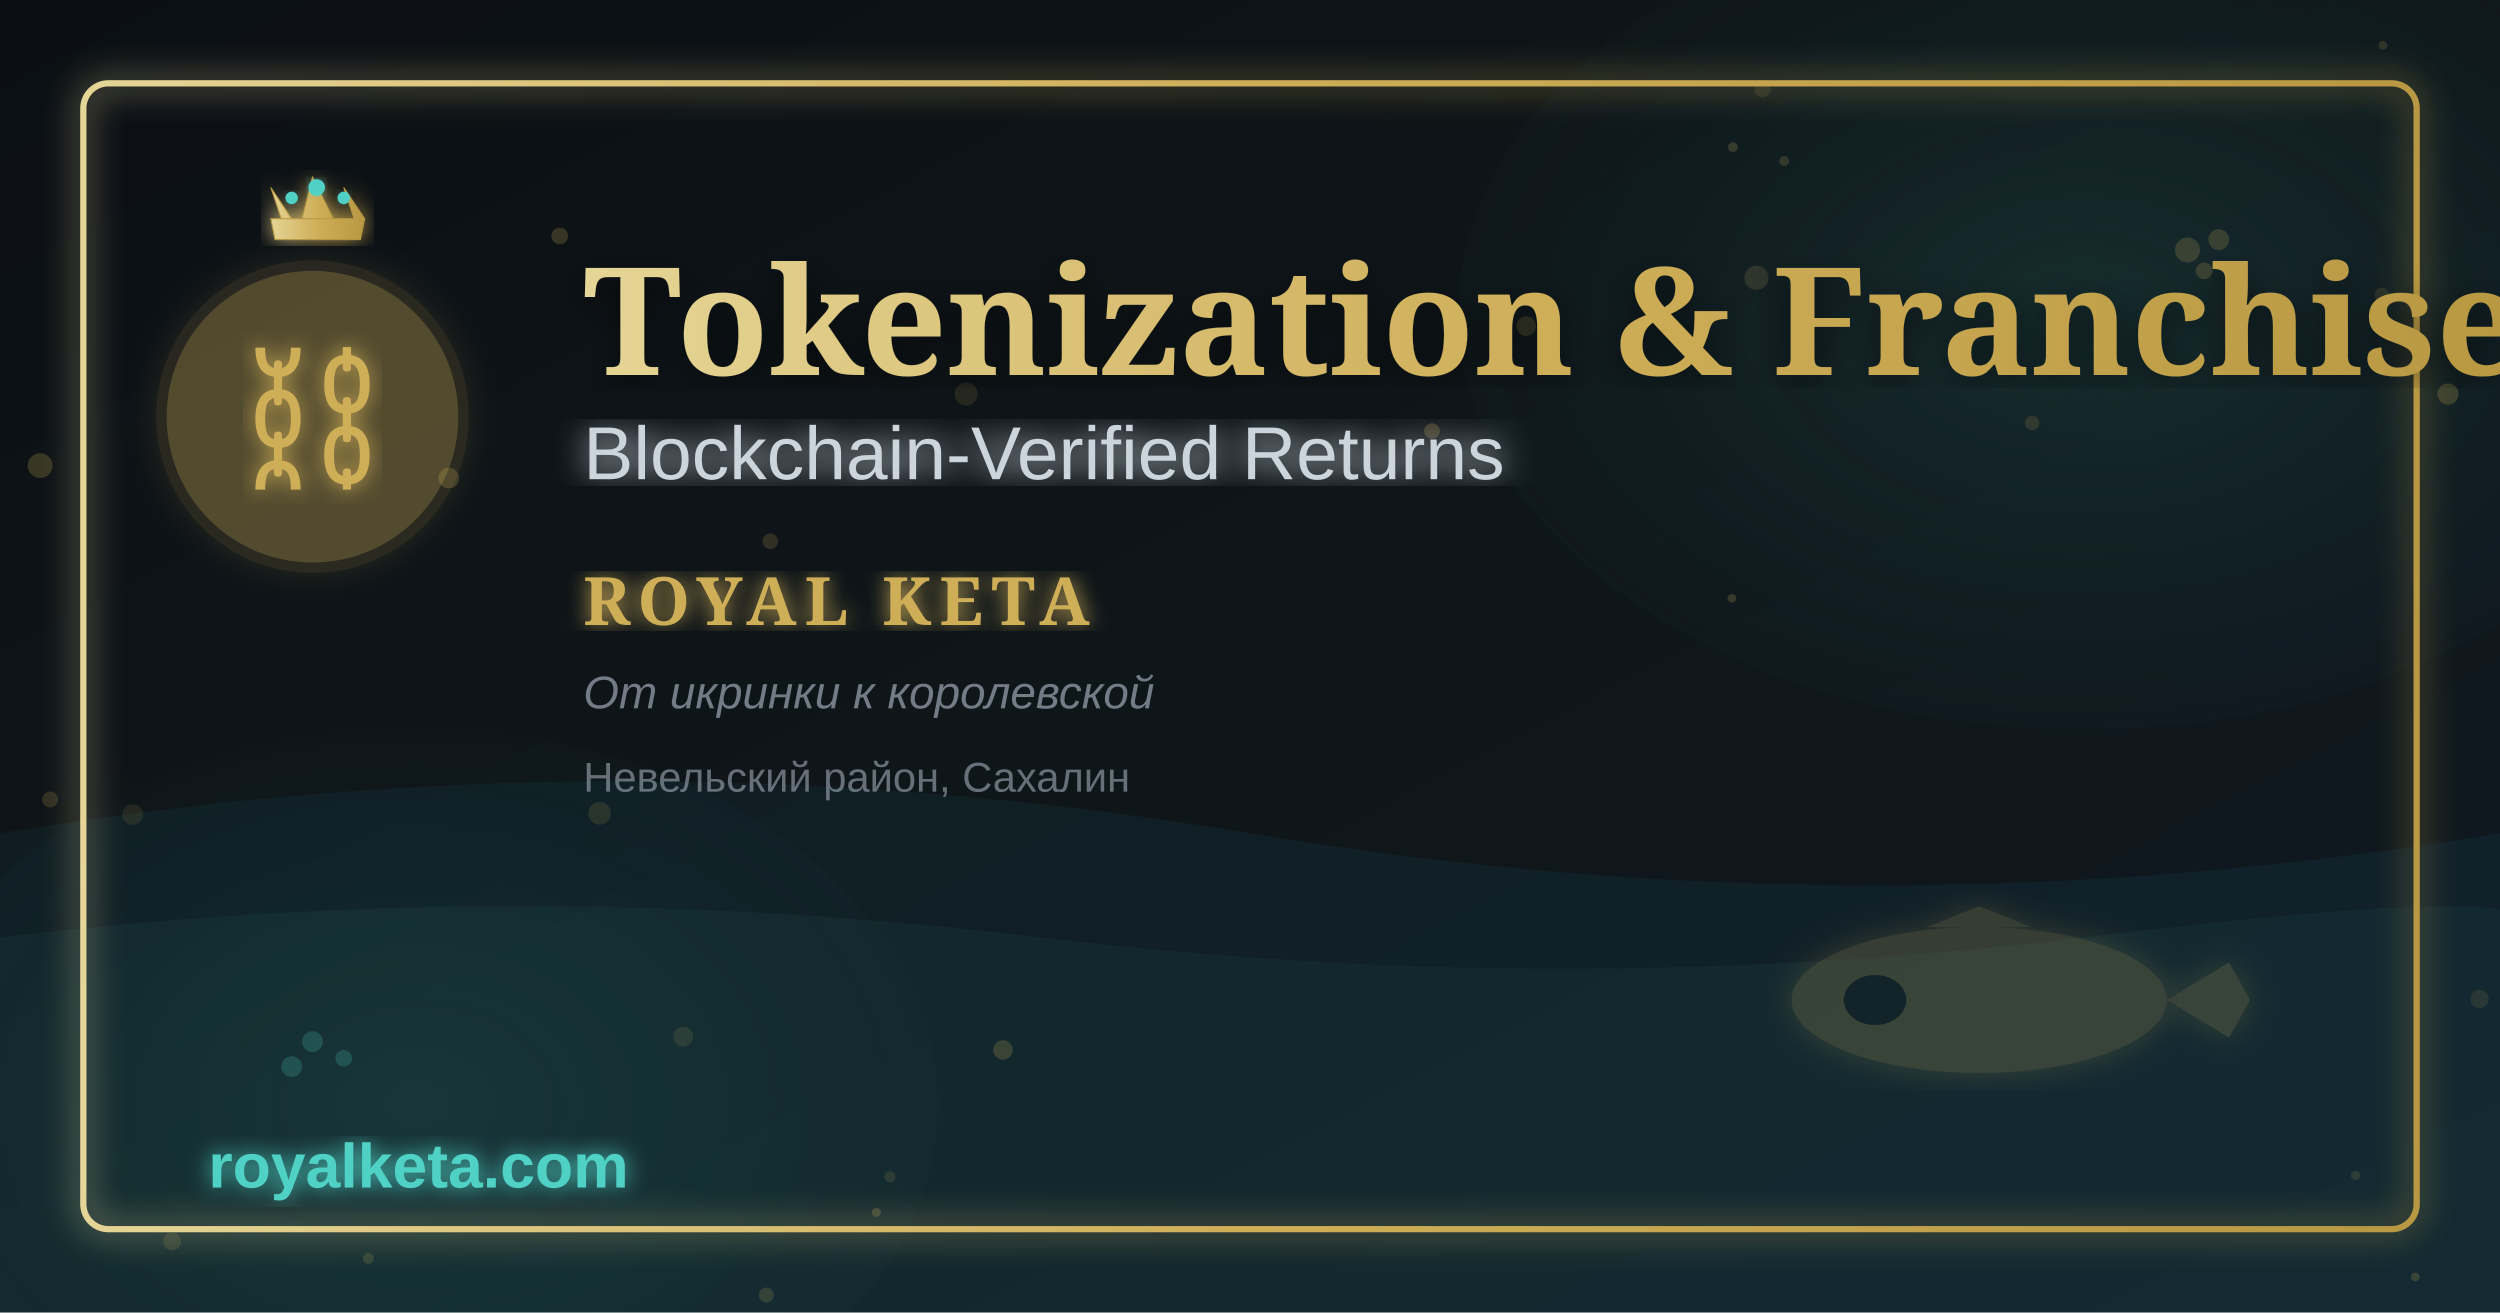
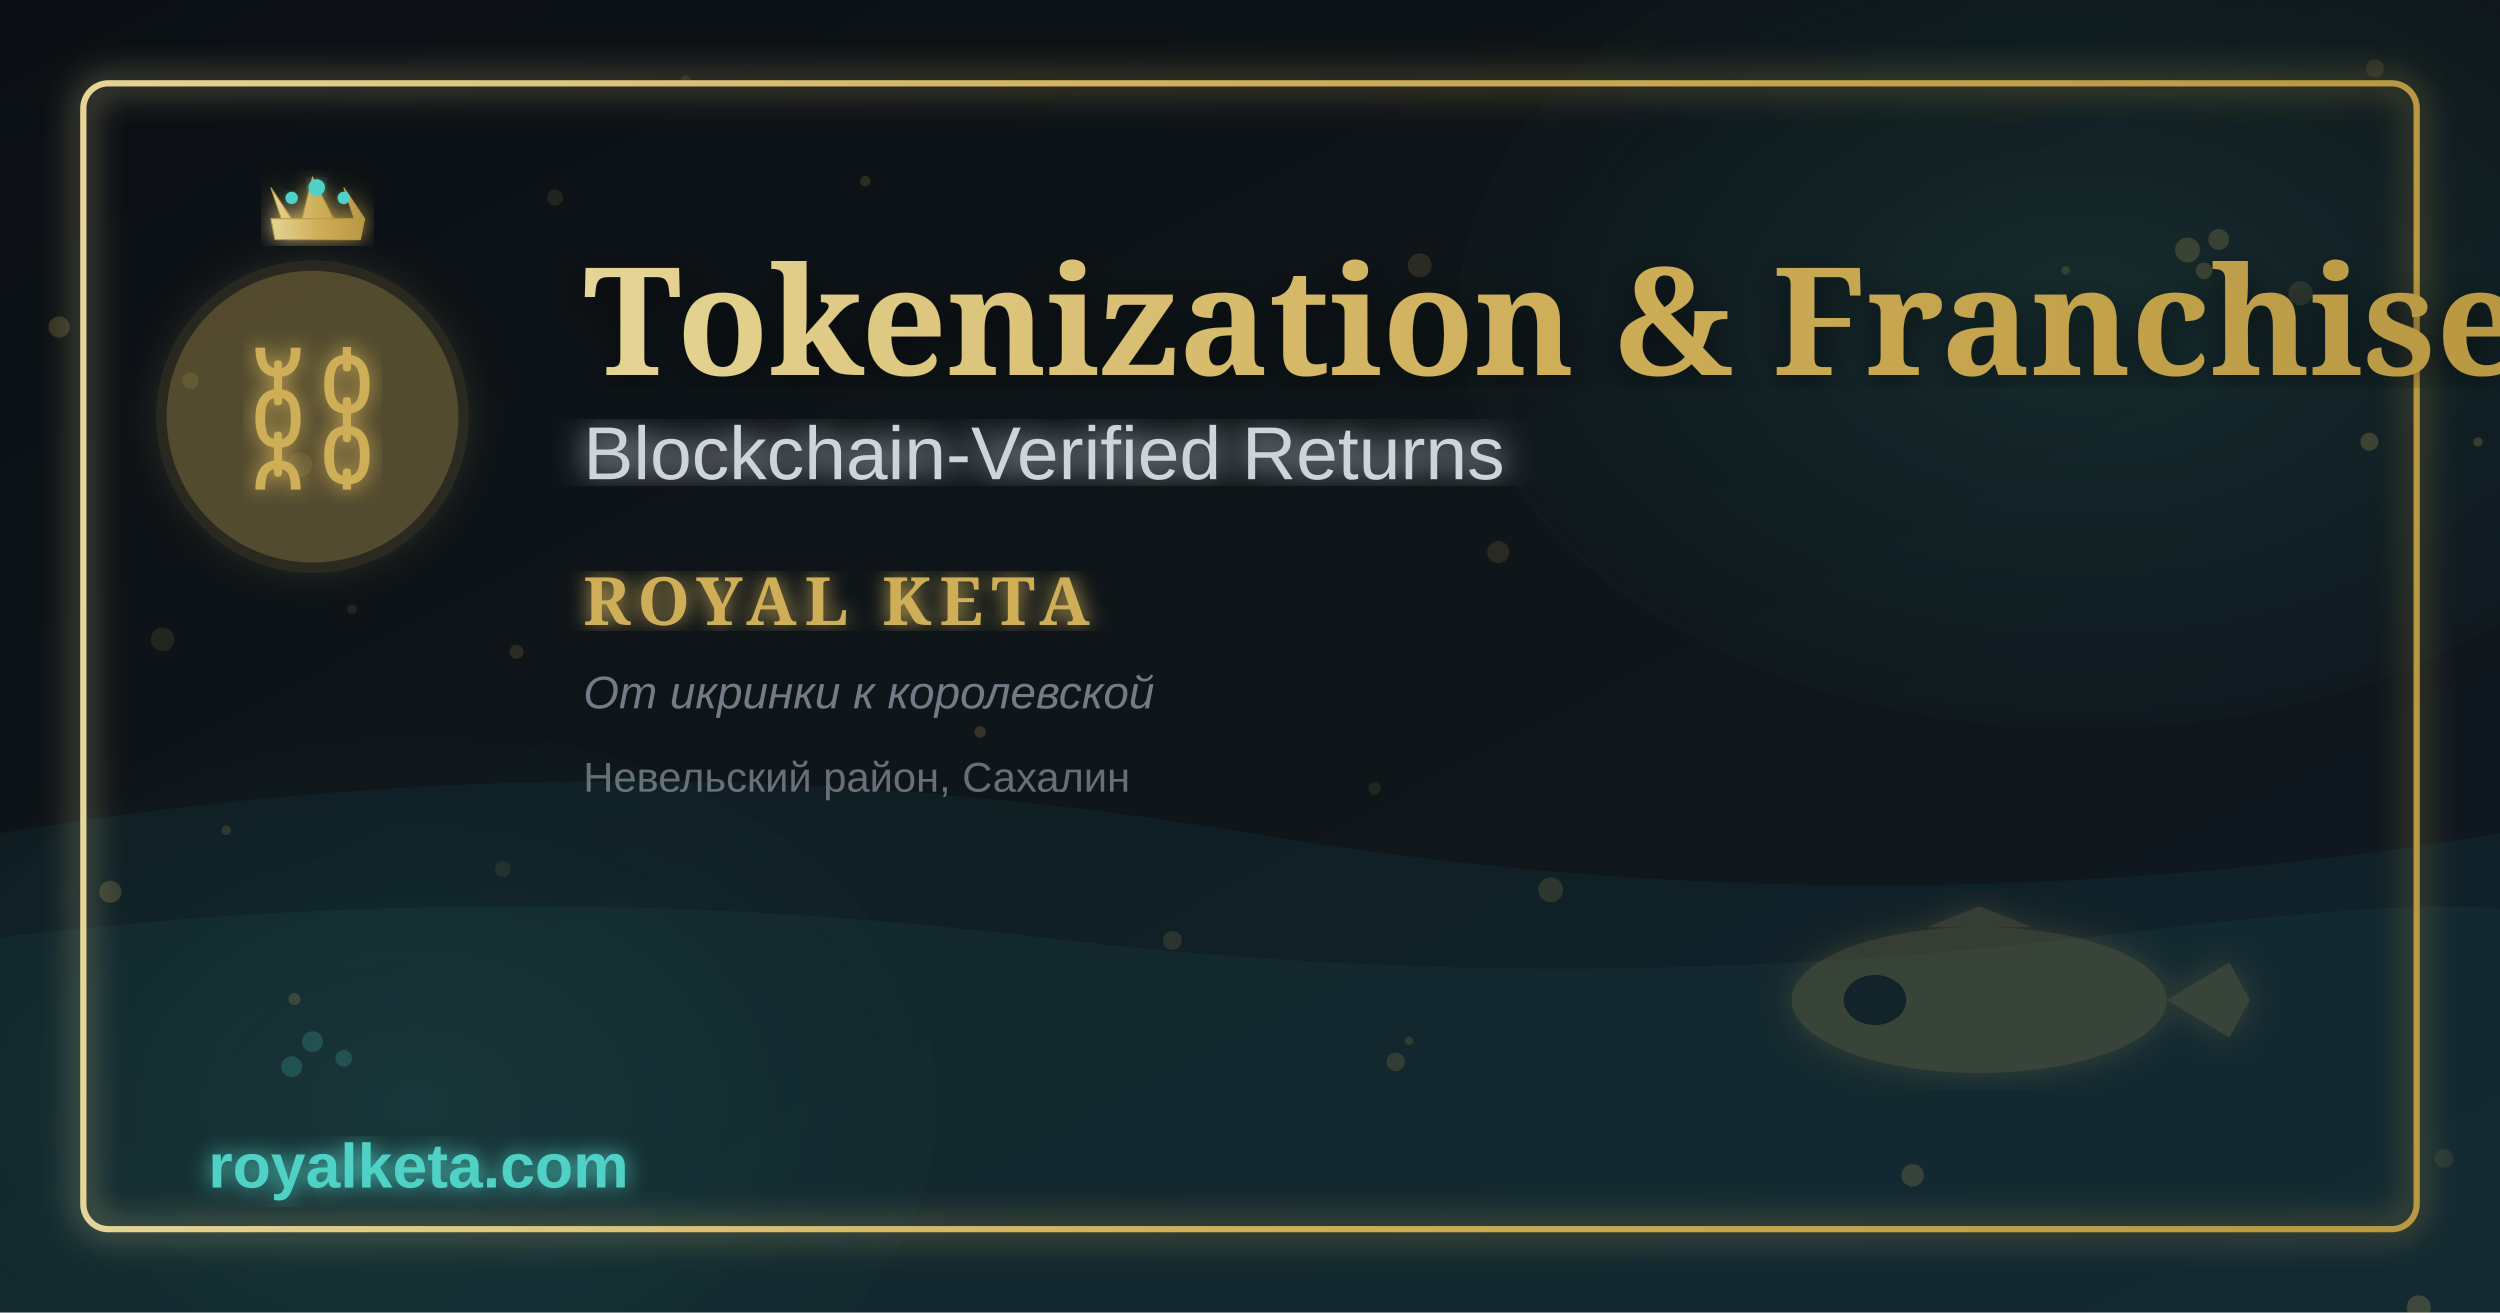
<svg xmlns="http://www.w3.org/2000/svg" width="1200" height="630">
  <defs>
    <linearGradient id="bgGradient" x1="0%" y1="0%" x2="100%" y2="100%">
      <stop offset="0%" style="stop-color:#0B0F14;stop-opacity:1" />
      <stop offset="50%" style="stop-color:#0F1619;stop-opacity:1" />
      <stop offset="100%" style="stop-color:#0F1922;stop-opacity:1" />
    </linearGradient>
    <linearGradient id="goldGradient" x1="0%" y1="0%" x2="100%" y2="0%">
      <stop offset="0%" style="stop-color:#E5D596;stop-opacity:1" />
      <stop offset="50%" style="stop-color:#CFAE58;stop-opacity:1" />
      <stop offset="100%" style="stop-color:#B89842;stop-opacity:1" />
    </linearGradient>
    <radialGradient id="oceanGradient" cx="50%" cy="50%" r="50%">
      <stop offset="0%" style="stop-color:#4FD1C5;stop-opacity:0.3" />
      <stop offset="100%" style="stop-color:#1E90A0;stop-opacity:0.05" />
    </radialGradient>
    <filter id="glow">
      <feGaussianBlur stdDeviation="5" result="coloredBlur" />
      <feMerge>
        <feMergeNode in="coloredBlur" />
        <feMergeNode in="SourceGraphic" />
      </feMerge>
    </filter>
    <filter id="softGlow">
      <feGaussianBlur stdDeviation="8" result="coloredBlur" />
      <feMerge>
        <feMergeNode in="coloredBlur" />
        <feMergeNode in="SourceGraphic" />
      </feMerge>
    </filter>
    <filter id="shadow">
      <feDropShadow dx="0" dy="4" stdDeviation="8" flood-color="#000000" flood-opacity="0.5" />
    </filter>
  </defs>
  <rect width="1200" height="630" fill="url(#bgGradient)" />
  <ellipse cx="1000" cy="150" rx="300" ry="200" fill="url(#oceanGradient)" opacity="0.4" />
  <ellipse cx="200" cy="530" rx="250" ry="180" fill="url(#oceanGradient)" opacity="0.3" />
  <path d="M 0 400 Q 300 350 600 400 T 1200 400 L 1200 630 L 0 630 Z" fill="#1E90A0" opacity="0.08" />
  <path d="M 0 450 Q 250 420 500 450 T 1000 450 T 1200 450 L 1200 630 L 0 630 Z" fill="#4FD1C5" opacity="0.05" />
-   <circle cx="369.766" cy="259.831" r="3.753" fill="#CFAE58" opacity="0.18" />
-   <circle cx="463.725" cy="189.157" r="5.51" fill="#CFAE58" opacity="0.127" />
-   <circle cx="831.791" cy="70.603" r="2.351" fill="#CFAE58" opacity="0.214" />
-   <circle cx="1130.711" cy="564.142" r="2.248" fill="#CFAE58" opacity="0.146" />
-   <circle cx="1190.195" cy="479.528" r="4.358" fill="#CFAE58" opacity="0.117" />
-   <circle cx="732.604" cy="156.513" r="4.741" fill="#CFAE58" opacity="0.198" />
-   <circle cx="427.178" cy="564.84" r="2.677" fill="#CFAE58" opacity="0.137" />
-   <circle cx="367.84" cy="621.631" r="3.588" fill="#CFAE58" opacity="0.18" />
-   <circle cx="327.941" cy="497.574" r="4.769" fill="#CFAE58" opacity="0.128" />
-   <circle cx="843.071" cy="133.332" r="5.807" fill="#CFAE58" opacity="0.153" />
-   <circle cx="1143.31" cy="141.517" r="3.442" fill="#CFAE58" opacity="0.132" />
-   <circle cx="215.413" cy="229.454" r="4.949" fill="#CFAE58" opacity="0.228" />
-   <circle cx="176.838" cy="604.073" r="2.596" fill="#CFAE58" opacity="0.167" />
-   <circle cx="287.815" cy="390.402" r="5.428" fill="#CFAE58" opacity="0.13" />
-   <circle cx="420.649" cy="581.975" r="2.154" fill="#CFAE58" opacity="0.226" />
-   <circle cx="1175.044" cy="189.142" r="5.073" fill="#CFAE58" opacity="0.225" />
-   <circle cx="975.405" cy="202.985" r="3.47" fill="#CFAE58" opacity="0.151" />
-   <circle cx="63.706" cy="390.994" r="4.977" fill="#CFAE58" opacity="0.117" />
-   <circle cx="481.408" cy="503.973" r="4.68" fill="#CFAE58" opacity="0.208" />
-   <circle cx="687.366" cy="206.87" r="3.724" fill="#CFAE58" opacity="0.23" />
-   <circle cx="1159.343" cy="612.94" r="2.102" fill="#CFAE58" opacity="0.208" />
-   <circle cx="82.601" cy="595.884" r="4.267" fill="#CFAE58" opacity="0.146" />
-   <circle cx="380.22" cy="136.977" r="4.069" fill="#CFAE58" opacity="0.107" />
-   <circle cx="846.097" cy="42.843" r="3.91" fill="#CFAE58" opacity="0.121" />
-   <circle cx="1143.805" cy="21.767" r="2.074" fill="#CFAE58" opacity="0.17" />
-   <circle cx="856.398" cy="77.285" r="2.388" fill="#CFAE58" opacity="0.182" />
-   <circle cx="19.275" cy="223.485" r="5.969" fill="#CFAE58" opacity="0.227" />
-   <circle cx="831.312" cy="287.16" r="2.075" fill="#CFAE58" opacity="0.212" />
-   <circle cx="24.016" cy="383.747" r="3.824" fill="#CFAE58" opacity="0.186" />
-   <circle cx="268.668" cy="113.261" r="4.009" fill="#CFAE58" opacity="0.216" />
+   <circle cx="141.357" cy="479.546" r="2.876" fill="#CFAE58" opacity="0.195" />
+   <circle cx="991.469" cy="129.794" r="2.057" fill="#CFAE58" opacity="0.173" />
+   <circle cx="78.052" cy="306.908" r="5.65" fill="#CFAE58" opacity="0.118" />
+   <circle cx="247.937" cy="312.85" r="3.392" fill="#CFAE58" opacity="0.152" />
+   <circle cx="600.935" cy="175.344" r="2.326" fill="#CFAE58" opacity="0.173" />
+   <circle cx="1139.948" cy="32.786" r="4.333" fill="#CFAE58" opacity="0.114" />
+   <circle cx="28.386" cy="156.947" r="5.08" fill="#CFAE58" opacity="0.21" />
+   <circle cx="108.578" cy="398.541" r="2.258" fill="#CFAE58" opacity="0.174" />
+   <circle cx="681.47" cy="127.377" r="5.785" fill="#CFAE58" opacity="0.152" />
+   <circle cx="266.435" cy="94.872" r="3.85" fill="#CFAE58" opacity="0.118" />
+   <circle cx="669.956" cy="509.728" r="4.429" fill="#CFAE58" opacity="0.165" />
+   <circle cx="719.159" cy="265.026" r="5.299" fill="#CFAE58" opacity="0.14" />
+   <circle cx="562.755" cy="451.41" r="4.543" fill="#CFAE58" opacity="0.143" />
+   <circle cx="168.992" cy="292.432" r="2.285" fill="#CFAE58" opacity="0.12" />
+   <circle cx="415.354" cy="86.985" r="2.48" fill="#CFAE58" opacity="0.166" />
+   <circle cx="1173.144" cy="556.086" r="4.502" fill="#CFAE58" opacity="0.103" />
+   <circle cx="1189.432" cy="212.141" r="2.257" fill="#CFAE58" opacity="0.217" />
+   <circle cx="1161.012" cy="627.55" r="5.786" fill="#CFAE58" opacity="0.229" />
+   <circle cx="918.086" cy="564.185" r="5.406" fill="#CFAE58" opacity="0.193" />
+   <circle cx="143.99" cy="223.061" r="5.862" fill="#CFAE58" opacity="0.144" />
+   <circle cx="52.947" cy="428.07" r="5.293" fill="#CFAE58" opacity="0.219" />
+   <circle cx="744.324" cy="427.118" r="5.946" fill="#CFAE58" opacity="0.163" />
+   <circle cx="91.396" cy="182.77" r="3.998" fill="#CFAE58" opacity="0.141" />
+   <circle cx="470.496" cy="351.333" r="2.745" fill="#CFAE58" opacity="0.206" />
+   <circle cx="329.221" cy="38.394" r="2.214" fill="#CFAE58" opacity="0.136" />
+   <circle cx="659.796" cy="378.501" r="3.01" fill="#CFAE58" opacity="0.107" />
+   <circle cx="676.299" cy="499.578" r="2.073" fill="#CFAE58" opacity="0.152" />
+   <circle cx="241.383" cy="417.203" r="3.799" fill="#CFAE58" opacity="0.106" />
+   <circle cx="1137.327" cy="212.037" r="4.34" fill="#CFAE58" opacity="0.236" />
+   <circle cx="1104.205" cy="140.779" r="5.855" fill="#CFAE58" opacity="0.14" />
  <rect x="40" y="40" width="1120" height="550" fill="none" stroke="url(#goldGradient)" stroke-width="3" rx="12" filter="url(#softGlow)" />
  <circle cx="150" cy="200" r="75" fill="#CFAE58" opacity="0.15" filter="url(#softGlow)" />
  <circle cx="150" cy="200" r="70" fill="#CFAE58" opacity="0.25" />
  <text x="150" y="235" font-size="90" text-anchor="middle" fill="#CFAE58" filter="url(#glow)">⛓️</text>
  <g transform="translate(100, 70)">
    <path d="M 30 20 L 40 35 L 35 35 Z M 50 15 L 60 35 L 45 35 Z M 65 20 L 75 35 L 70 35 Z M 30 35 L 75 35 L 73 45 L 32 45 Z" fill="url(#goldGradient)" filter="url(#glow)" stroke="#B89842" stroke-width="0.5" />
    <circle cx="40" cy="25" r="3" fill="#4FD1C5" filter="url(#glow)" />
    <circle cx="52" cy="20" r="4" fill="#4FD1C5" filter="url(#glow)" />
    <circle cx="65" cy="25" r="3" fill="#4FD1C5" filter="url(#glow)" />
  </g>
  <text x="280" y="180" font-family="Georgia, serif" font-size="72" font-weight="bold" fill="url(#goldGradient)" filter="url(#shadow)">Tokenization &amp; Franchise</text>
  <text x="280" y="230" font-family="Arial, sans-serif" font-size="36" fill="#D6DEE6" opacity="0.95" filter="url(#softGlow)">Blockchain-Verified Returns</text>
  <text x="280" y="300" font-family="Georgia, serif" font-size="32" font-weight="bold" fill="#CFAE58" letter-spacing="4" filter="url(#glow)">ROYAL KETA</text>
  <text x="280" y="340" font-family="Arial, sans-serif" font-size="22" font-style="italic" fill="#8B95A1" opacity="0.8">От икринки к королевской</text>
  <text x="280" y="380" font-family="Arial, sans-serif" font-size="20" fill="#8B95A1" opacity="0.7">Невельский район, Сахалин</text>
  <text x="100" y="570" font-family="Arial, sans-serif" font-size="30" font-weight="bold" fill="#4FD1C5" filter="url(#glow)">royalketa.com</text>
  <g transform="translate(950, 480)" opacity="0.2" filter="url(#softGlow)">
    <ellipse cx="0" cy="0" rx="90" ry="35" fill="#CFAE58" />
    <path d="M 90 0 L 120 -18 L 130 0 L 120 18 Z" fill="#CFAE58" />
    <path d="M -25 -35 L 0 -45 L 25 -35 Z" fill="#CFAE58" />
    <ellipse cx="-50" cy="0" rx="15" ry="12" fill="#0B0F14" />
  </g>
  <g opacity="0.2">
    <circle cx="1050" cy="120" r="6" fill="#CFAE58" />
    <circle cx="1065" cy="115" r="5" fill="#CFAE58" />
    <circle cx="1058" cy="130" r="4" fill="#CFAE58" />
    <circle cx="150" cy="500" r="5" fill="#4FD1C5" />
    <circle cx="165" cy="508" r="4" fill="#4FD1C5" />
    <circle cx="140" cy="512" r="5" fill="#4FD1C5" />
  </g>
</svg>
